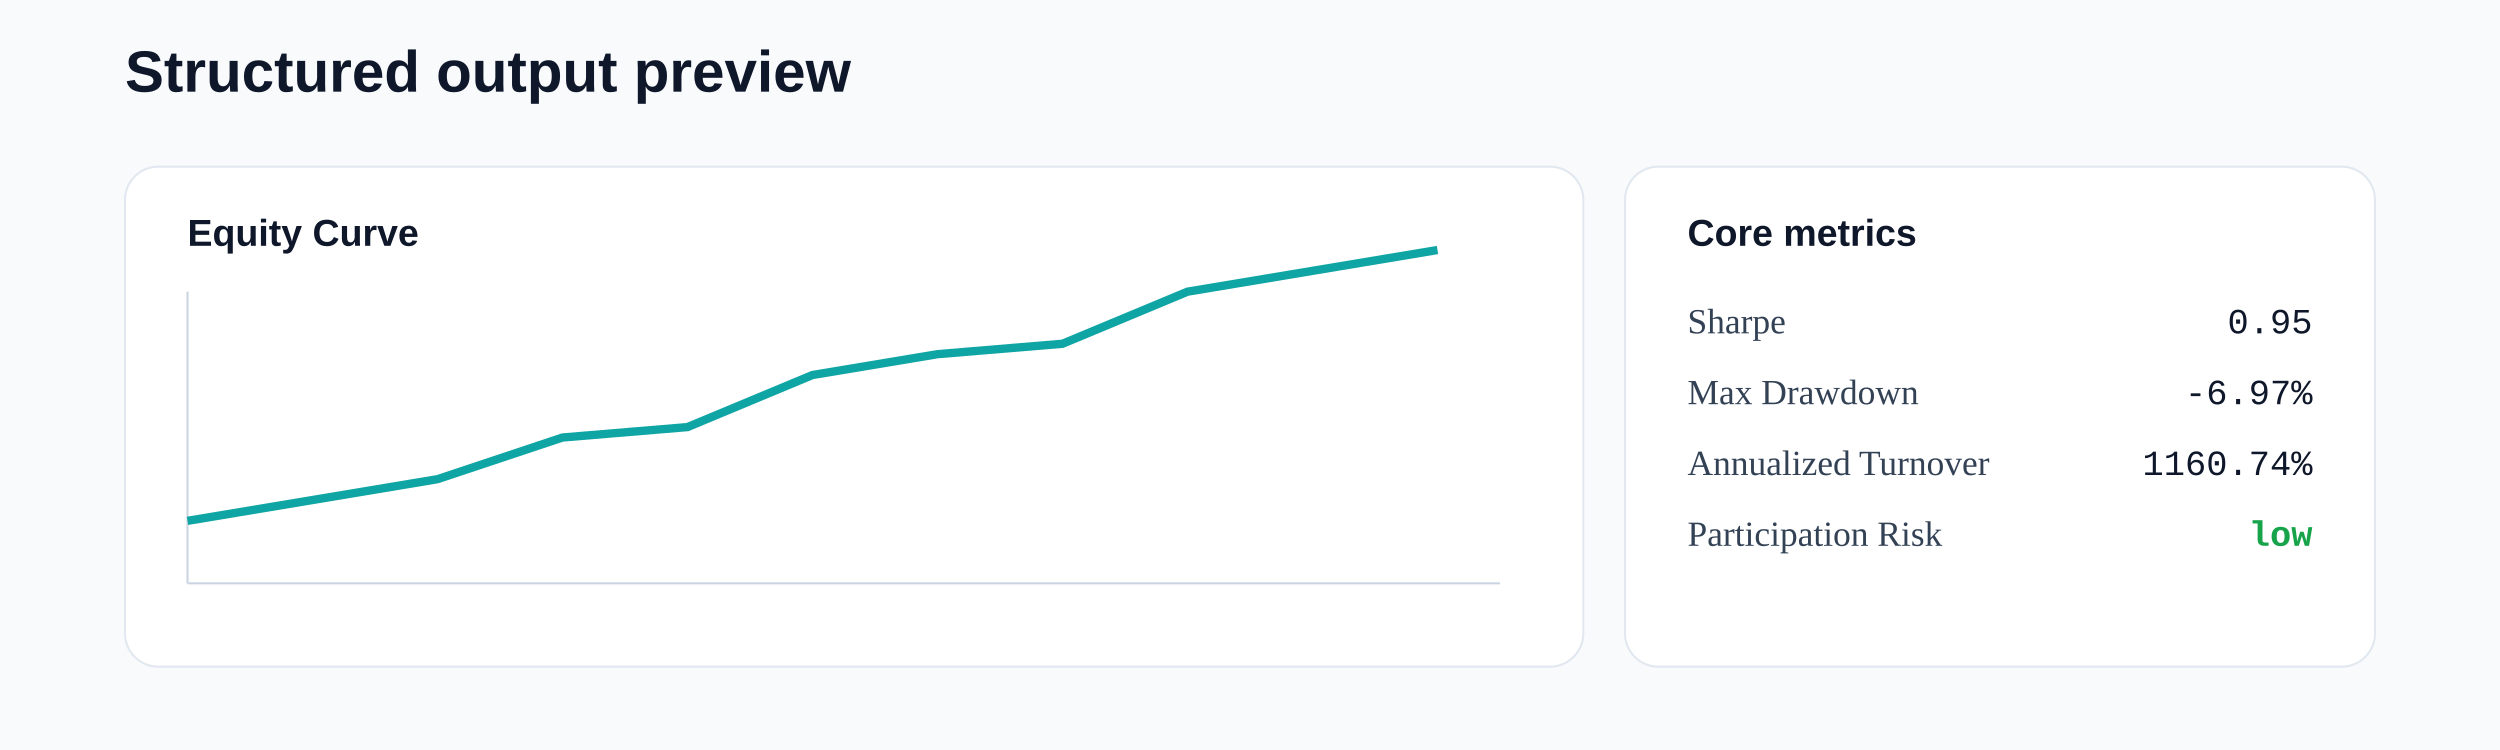
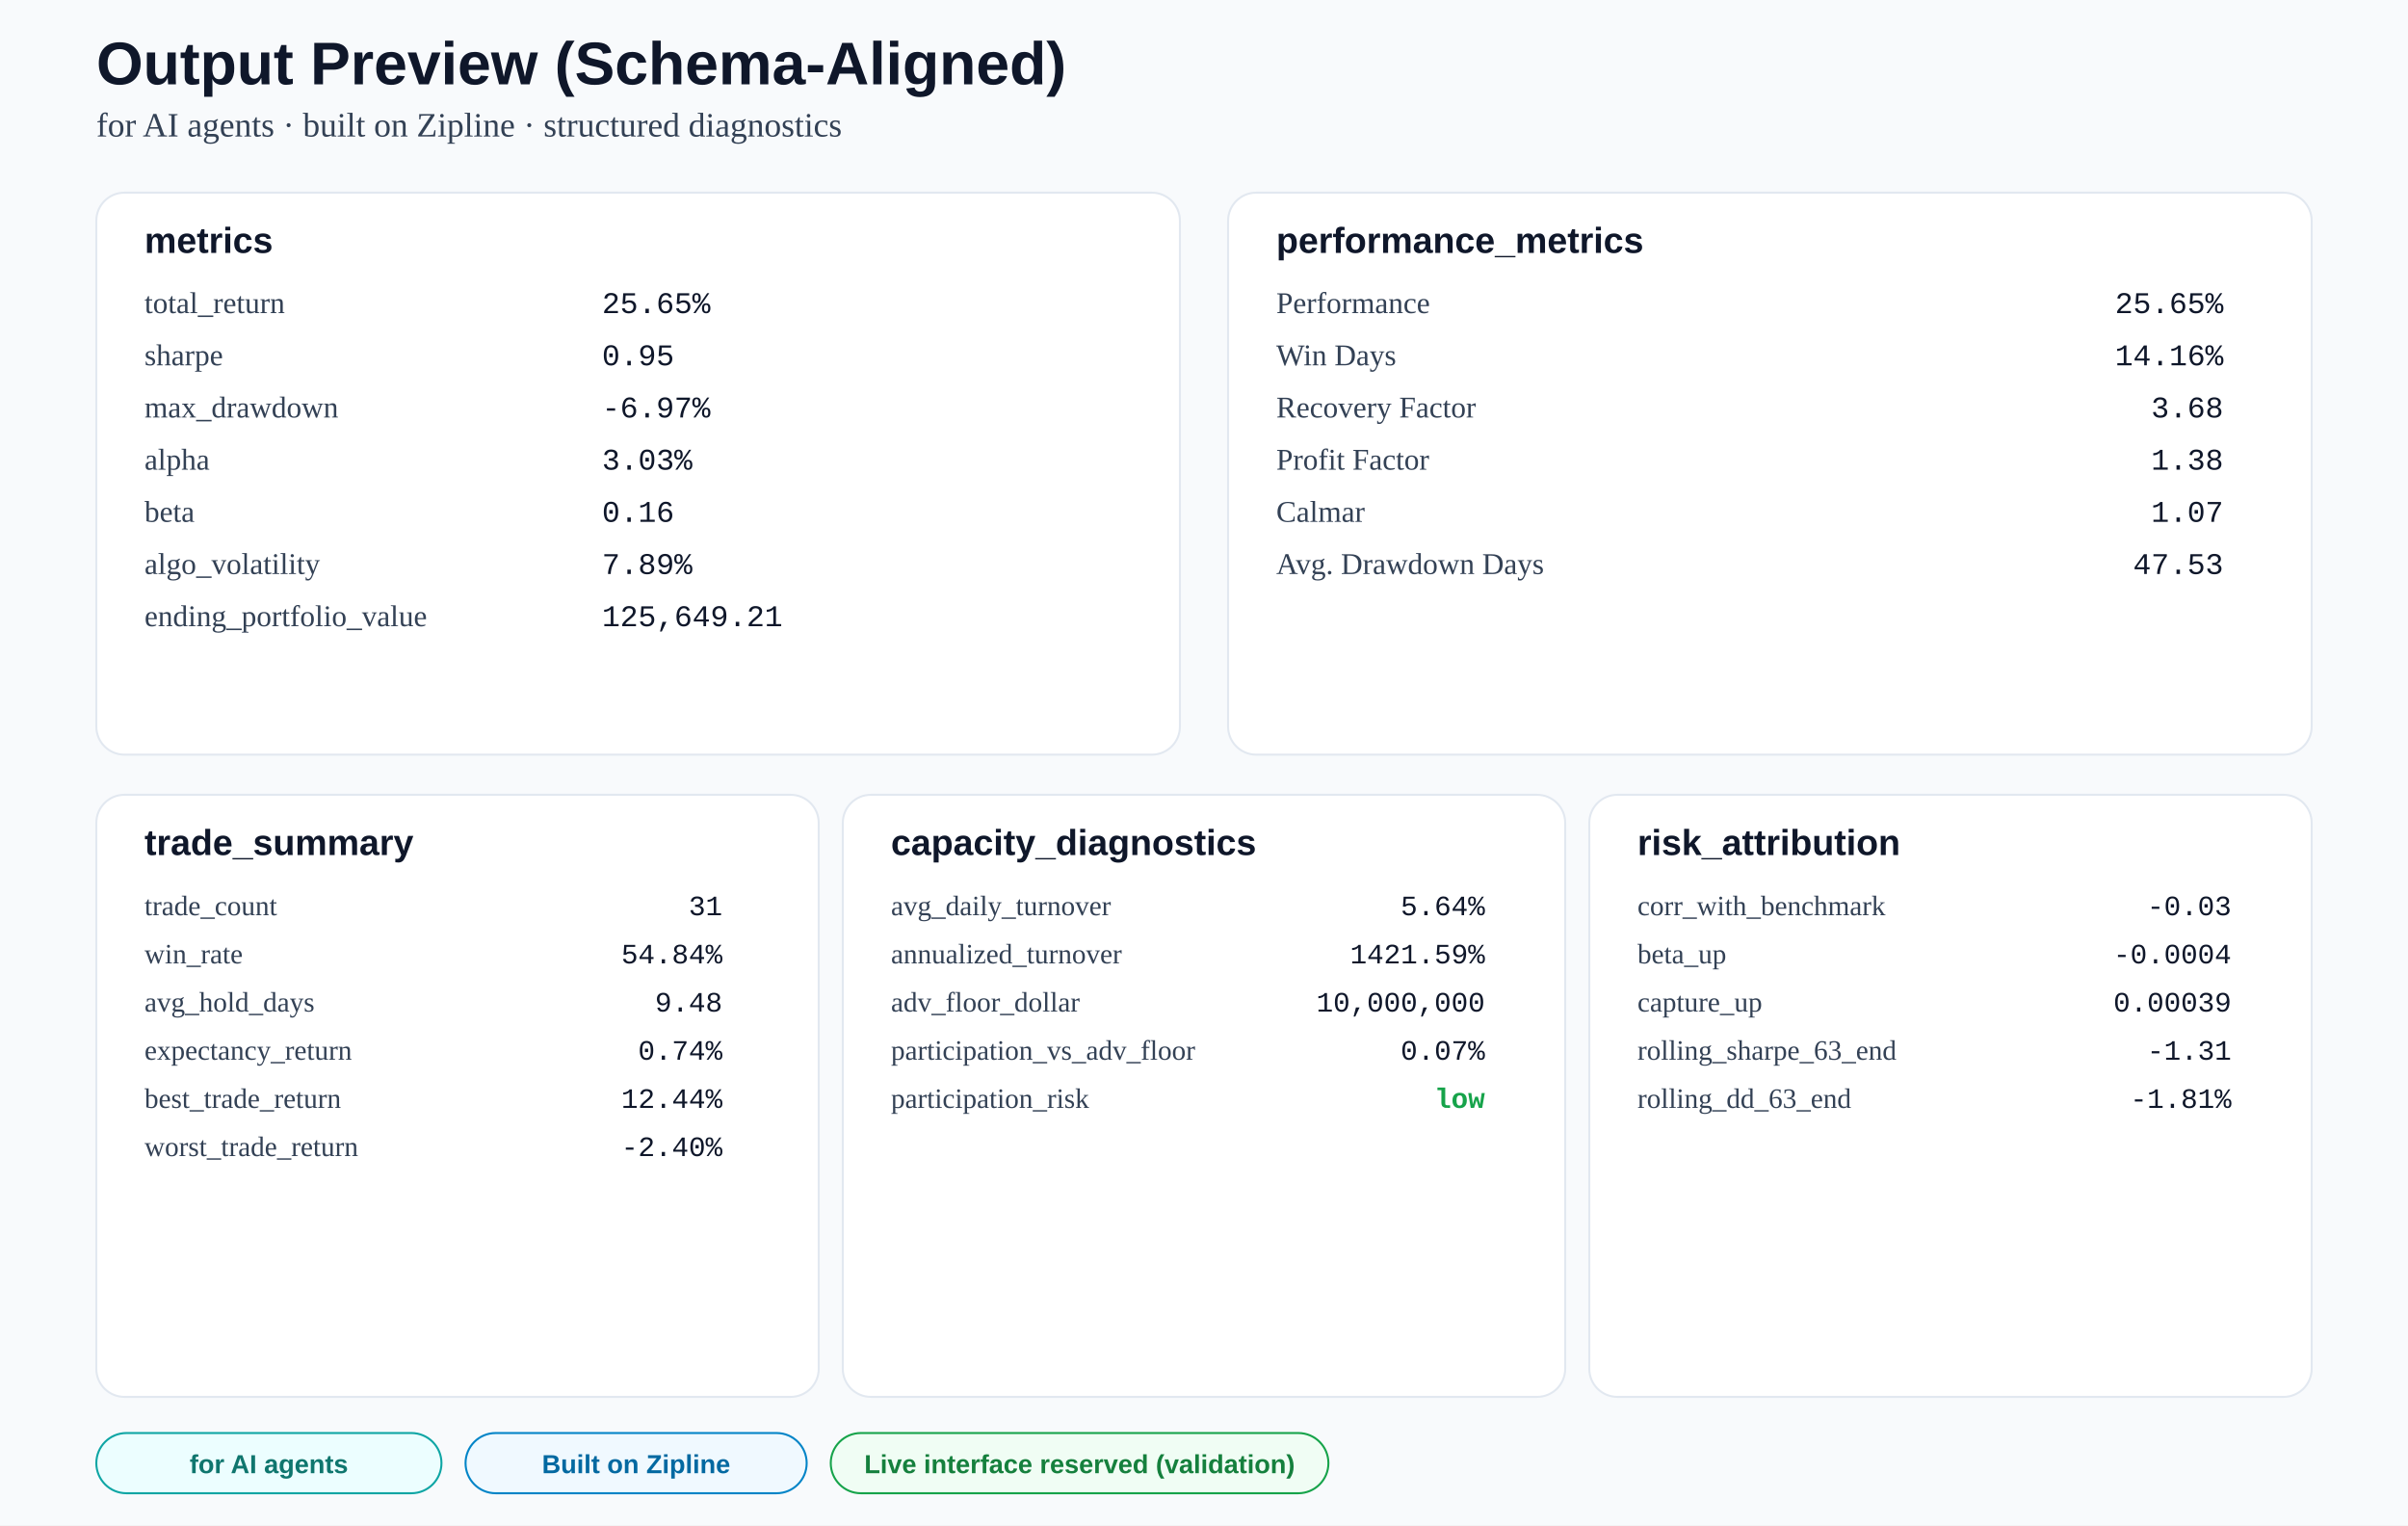
- <svg xmlns="http://www.w3.org/2000/svg" width="1200" height="360" viewBox="0 0 1200 360" fill="none">
-   <rect width="1200" height="360" fill="#F8FAFC" />
-   <text x="60" y="44" fill="#0F172A" font-family="IBM Plex Sans, Arial, sans-serif" font-size="28" font-weight="700">Structured output preview</text>
-   <rect x="60" y="80" width="700" height="240" rx="16" fill="white" stroke="#E2E8F0" />
-   <text x="90" y="118" fill="#0F172A" font-family="IBM Plex Sans, Arial, sans-serif" font-size="18" font-weight="700">Equity Curve</text>
-   <line x1="90" y1="280" x2="720" y2="280" stroke="#CBD5E1" />
-   <line x1="90" y1="140" x2="90" y2="280" stroke="#CBD5E1" />
-   <polyline points="90,250 150,240 210,230 270,210 330,205 390,180 450,170 510,165 570,140 630,130 690,120" fill="none" stroke="#0EA5A4" stroke-width="4" />
-   <rect x="780" y="80" width="360" height="240" rx="16" fill="white" stroke="#E2E8F0" />
-   <text x="810" y="118" fill="#0F172A" font-family="IBM Plex Sans, Arial, sans-serif" font-size="18" font-weight="700">Core metrics</text>
-   <text x="810" y="160" fill="#334155" font-family="Source Sans 3, Arial, sans-serif" font-size="17">Sharpe</text>
-   <text x="1110" y="160" text-anchor="end" fill="#0F172A" font-family="IBM Plex Mono, Courier New, monospace" font-size="17">0.95</text>
-   <text x="810" y="194" fill="#334155" font-family="Source Sans 3, Arial, sans-serif" font-size="17">Max Drawdown</text>
-   <text x="1110" y="194" text-anchor="end" fill="#0F172A" font-family="IBM Plex Mono, Courier New, monospace" font-size="17">-6.97%</text>
-   <text x="810" y="228" fill="#334155" font-family="Source Sans 3, Arial, sans-serif" font-size="17">Annualized Turnover</text>
-   <text x="1110" y="228" text-anchor="end" fill="#0F172A" font-family="IBM Plex Mono, Courier New, monospace" font-size="17">1160.74%</text>
-   <text x="810" y="262" fill="#334155" font-family="Source Sans 3, Arial, sans-serif" font-size="17">Participation Risk</text>
-   <text x="1110" y="262" text-anchor="end" fill="#16A34A" font-family="IBM Plex Mono, Courier New, monospace" font-size="17" font-weight="700">low</text>
+ <svg xmlns="http://www.w3.org/2000/svg" width="1200" height="760" viewBox="0 0 1200 760" fill="none">
+   <rect width="1200" height="760" fill="#F8FAFC" />
+   <text x="48" y="42" fill="#0F172A" font-family="IBM Plex Sans, Arial, sans-serif" font-size="30" font-weight="700">Output Preview (Schema-Aligned)</text>
+   <text x="48" y="68" fill="#334155" font-family="Source Sans 3, Arial, sans-serif" font-size="17">for AI agents · built on Zipline · structured diagnostics</text>
+   <rect x="48" y="96" width="540" height="280" rx="14" fill="white" stroke="#E2E8F0" />
+   <text x="72" y="126" fill="#0F172A" font-family="IBM Plex Sans, Arial, sans-serif" font-size="18" font-weight="700">metrics</text>
+   <text x="72" y="156" fill="#334155" font-family="Source Sans 3, Arial, sans-serif" font-size="15">total_return</text>
+   <text x="300" y="156" fill="#0F172A" font-family="IBM Plex Mono, Courier New, monospace" font-size="15">25.65%</text>
+   <text x="72" y="182" fill="#334155" font-family="Source Sans 3, Arial, sans-serif" font-size="15">sharpe</text>
+   <text x="300" y="182" fill="#0F172A" font-family="IBM Plex Mono, Courier New, monospace" font-size="15">0.95</text>
+   <text x="72" y="208" fill="#334155" font-family="Source Sans 3, Arial, sans-serif" font-size="15">max_drawdown</text>
+   <text x="300" y="208" fill="#0F172A" font-family="IBM Plex Mono, Courier New, monospace" font-size="15">-6.97%</text>
+   <text x="72" y="234" fill="#334155" font-family="Source Sans 3, Arial, sans-serif" font-size="15">alpha</text>
+   <text x="300" y="234" fill="#0F172A" font-family="IBM Plex Mono, Courier New, monospace" font-size="15">3.03%</text>
+   <text x="72" y="260" fill="#334155" font-family="Source Sans 3, Arial, sans-serif" font-size="15">beta</text>
+   <text x="300" y="260" fill="#0F172A" font-family="IBM Plex Mono, Courier New, monospace" font-size="15">0.16</text>
+   <text x="72" y="286" fill="#334155" font-family="Source Sans 3, Arial, sans-serif" font-size="15">algo_volatility</text>
+   <text x="300" y="286" fill="#0F172A" font-family="IBM Plex Mono, Courier New, monospace" font-size="15">7.89%</text>
+   <text x="72" y="312" fill="#334155" font-family="Source Sans 3, Arial, sans-serif" font-size="15">ending_portfolio_value</text>
+   <text x="300" y="312" fill="#0F172A" font-family="IBM Plex Mono, Courier New, monospace" font-size="15">125,649.21</text>
+   <rect x="612" y="96" width="540" height="280" rx="14" fill="white" stroke="#E2E8F0" />
+   <text x="636" y="126" fill="#0F172A" font-family="IBM Plex Sans, Arial, sans-serif" font-size="18" font-weight="700">performance_metrics</text>
+   <text x="636" y="156" fill="#334155" font-family="Source Sans 3, Arial, sans-serif" font-size="15">Performance</text>
+   <text x="1108" y="156" text-anchor="end" fill="#0F172A" font-family="IBM Plex Mono, Courier New, monospace" font-size="15">25.65%</text>
+   <text x="636" y="182" fill="#334155" font-family="Source Sans 3, Arial, sans-serif" font-size="15">Win Days</text>
+   <text x="1108" y="182" text-anchor="end" fill="#0F172A" font-family="IBM Plex Mono, Courier New, monospace" font-size="15">14.16%</text>
+   <text x="636" y="208" fill="#334155" font-family="Source Sans 3, Arial, sans-serif" font-size="15">Recovery Factor</text>
+   <text x="1108" y="208" text-anchor="end" fill="#0F172A" font-family="IBM Plex Mono, Courier New, monospace" font-size="15">3.68</text>
+   <text x="636" y="234" fill="#334155" font-family="Source Sans 3, Arial, sans-serif" font-size="15">Profit Factor</text>
+   <text x="1108" y="234" text-anchor="end" fill="#0F172A" font-family="IBM Plex Mono, Courier New, monospace" font-size="15">1.38</text>
+   <text x="636" y="260" fill="#334155" font-family="Source Sans 3, Arial, sans-serif" font-size="15">Calmar</text>
+   <text x="1108" y="260" text-anchor="end" fill="#0F172A" font-family="IBM Plex Mono, Courier New, monospace" font-size="15">1.07</text>
+   <text x="636" y="286" fill="#334155" font-family="Source Sans 3, Arial, sans-serif" font-size="15">Avg. Drawdown Days</text>
+   <text x="1108" y="286" text-anchor="end" fill="#0F172A" font-family="IBM Plex Mono, Courier New, monospace" font-size="15">47.53</text>
+   <rect x="48" y="396" width="360" height="300" rx="14" fill="white" stroke="#E2E8F0" />
+   <text x="72" y="426" fill="#0F172A" font-family="IBM Plex Sans, Arial, sans-serif" font-size="18" font-weight="700">trade_summary</text>
+   <text x="72" y="456" fill="#334155" font-family="Source Sans 3, Arial, sans-serif" font-size="14">trade_count</text>
+   <text x="360" y="456" text-anchor="end" fill="#0F172A" font-family="IBM Plex Mono, Courier New, monospace" font-size="14">31</text>
+   <text x="72" y="480" fill="#334155" font-family="Source Sans 3, Arial, sans-serif" font-size="14">win_rate</text>
+   <text x="360" y="480" text-anchor="end" fill="#0F172A" font-family="IBM Plex Mono, Courier New, monospace" font-size="14">54.84%</text>
+   <text x="72" y="504" fill="#334155" font-family="Source Sans 3, Arial, sans-serif" font-size="14">avg_hold_days</text>
+   <text x="360" y="504" text-anchor="end" fill="#0F172A" font-family="IBM Plex Mono, Courier New, monospace" font-size="14">9.48</text>
+   <text x="72" y="528" fill="#334155" font-family="Source Sans 3, Arial, sans-serif" font-size="14">expectancy_return</text>
+   <text x="360" y="528" text-anchor="end" fill="#0F172A" font-family="IBM Plex Mono, Courier New, monospace" font-size="14">0.74%</text>
+   <text x="72" y="552" fill="#334155" font-family="Source Sans 3, Arial, sans-serif" font-size="14">best_trade_return</text>
+   <text x="360" y="552" text-anchor="end" fill="#0F172A" font-family="IBM Plex Mono, Courier New, monospace" font-size="14">12.44%</text>
+   <text x="72" y="576" fill="#334155" font-family="Source Sans 3, Arial, sans-serif" font-size="14">worst_trade_return</text>
+   <text x="360" y="576" text-anchor="end" fill="#0F172A" font-family="IBM Plex Mono, Courier New, monospace" font-size="14">-2.40%</text>
+   <rect x="420" y="396" width="360" height="300" rx="14" fill="white" stroke="#E2E8F0" />
+   <text x="444" y="426" fill="#0F172A" font-family="IBM Plex Sans, Arial, sans-serif" font-size="18" font-weight="700">capacity_diagnostics</text>
+   <text x="444" y="456" fill="#334155" font-family="Source Sans 3, Arial, sans-serif" font-size="14">avg_daily_turnover</text>
+   <text x="740" y="456" text-anchor="end" fill="#0F172A" font-family="IBM Plex Mono, Courier New, monospace" font-size="14">5.64%</text>
+   <text x="444" y="480" fill="#334155" font-family="Source Sans 3, Arial, sans-serif" font-size="14">annualized_turnover</text>
+   <text x="740" y="480" text-anchor="end" fill="#0F172A" font-family="IBM Plex Mono, Courier New, monospace" font-size="14">1421.59%</text>
+   <text x="444" y="504" fill="#334155" font-family="Source Sans 3, Arial, sans-serif" font-size="14">adv_floor_dollar</text>
+   <text x="740" y="504" text-anchor="end" fill="#0F172A" font-family="IBM Plex Mono, Courier New, monospace" font-size="14">10,000,000</text>
+   <text x="444" y="528" fill="#334155" font-family="Source Sans 3, Arial, sans-serif" font-size="14">participation_vs_adv_floor</text>
+   <text x="740" y="528" text-anchor="end" fill="#0F172A" font-family="IBM Plex Mono, Courier New, monospace" font-size="14">0.07%</text>
+   <text x="444" y="552" fill="#334155" font-family="Source Sans 3, Arial, sans-serif" font-size="14">participation_risk</text>
+   <text x="740" y="552" text-anchor="end" fill="#16A34A" font-family="IBM Plex Mono, Courier New, monospace" font-size="14" font-weight="700">low</text>
+   <rect x="792" y="396" width="360" height="300" rx="14" fill="white" stroke="#E2E8F0" />
+   <text x="816" y="426" fill="#0F172A" font-family="IBM Plex Sans, Arial, sans-serif" font-size="18" font-weight="700">risk_attribution</text>
+   <text x="816" y="456" fill="#334155" font-family="Source Sans 3, Arial, sans-serif" font-size="14">corr_with_benchmark</text>
+   <text x="1112" y="456" text-anchor="end" fill="#0F172A" font-family="IBM Plex Mono, Courier New, monospace" font-size="14">-0.03</text>
+   <text x="816" y="480" fill="#334155" font-family="Source Sans 3, Arial, sans-serif" font-size="14">beta_up</text>
+   <text x="1112" y="480" text-anchor="end" fill="#0F172A" font-family="IBM Plex Mono, Courier New, monospace" font-size="14">-0.0004</text>
+   <text x="816" y="504" fill="#334155" font-family="Source Sans 3, Arial, sans-serif" font-size="14">capture_up</text>
+   <text x="1112" y="504" text-anchor="end" fill="#0F172A" font-family="IBM Plex Mono, Courier New, monospace" font-size="14">0.00039</text>
+   <text x="816" y="528" fill="#334155" font-family="Source Sans 3, Arial, sans-serif" font-size="14">rolling_sharpe_63_end</text>
+   <text x="1112" y="528" text-anchor="end" fill="#0F172A" font-family="IBM Plex Mono, Courier New, monospace" font-size="14">-1.31</text>
+   <text x="816" y="552" fill="#334155" font-family="Source Sans 3, Arial, sans-serif" font-size="14">rolling_dd_63_end</text>
+   <text x="1112" y="552" text-anchor="end" fill="#0F172A" font-family="IBM Plex Mono, Courier New, monospace" font-size="14">-1.81%</text>
+   <rect x="48" y="714" width="172" height="30" rx="15" fill="#ECFEFF" stroke="#0EA5A4" />
+   <text x="134" y="734" text-anchor="middle" fill="#0F766E" font-family="IBM Plex Sans, Arial, sans-serif" font-size="13" font-weight="700">for AI agents</text>
+   <rect x="232" y="714" width="170" height="30" rx="15" fill="#F0F9FF" stroke="#0284C7" />
+   <text x="317" y="734" text-anchor="middle" fill="#0369A1" font-family="IBM Plex Sans, Arial, sans-serif" font-size="13" font-weight="700">Built on Zipline</text>
+   <rect x="414" y="714" width="248" height="30" rx="15" fill="#F0FDF4" stroke="#16A34A" />
+   <text x="538" y="734" text-anchor="middle" fill="#15803D" font-family="IBM Plex Sans, Arial, sans-serif" font-size="13" font-weight="700">Live interface reserved (validation)</text>
</svg>
